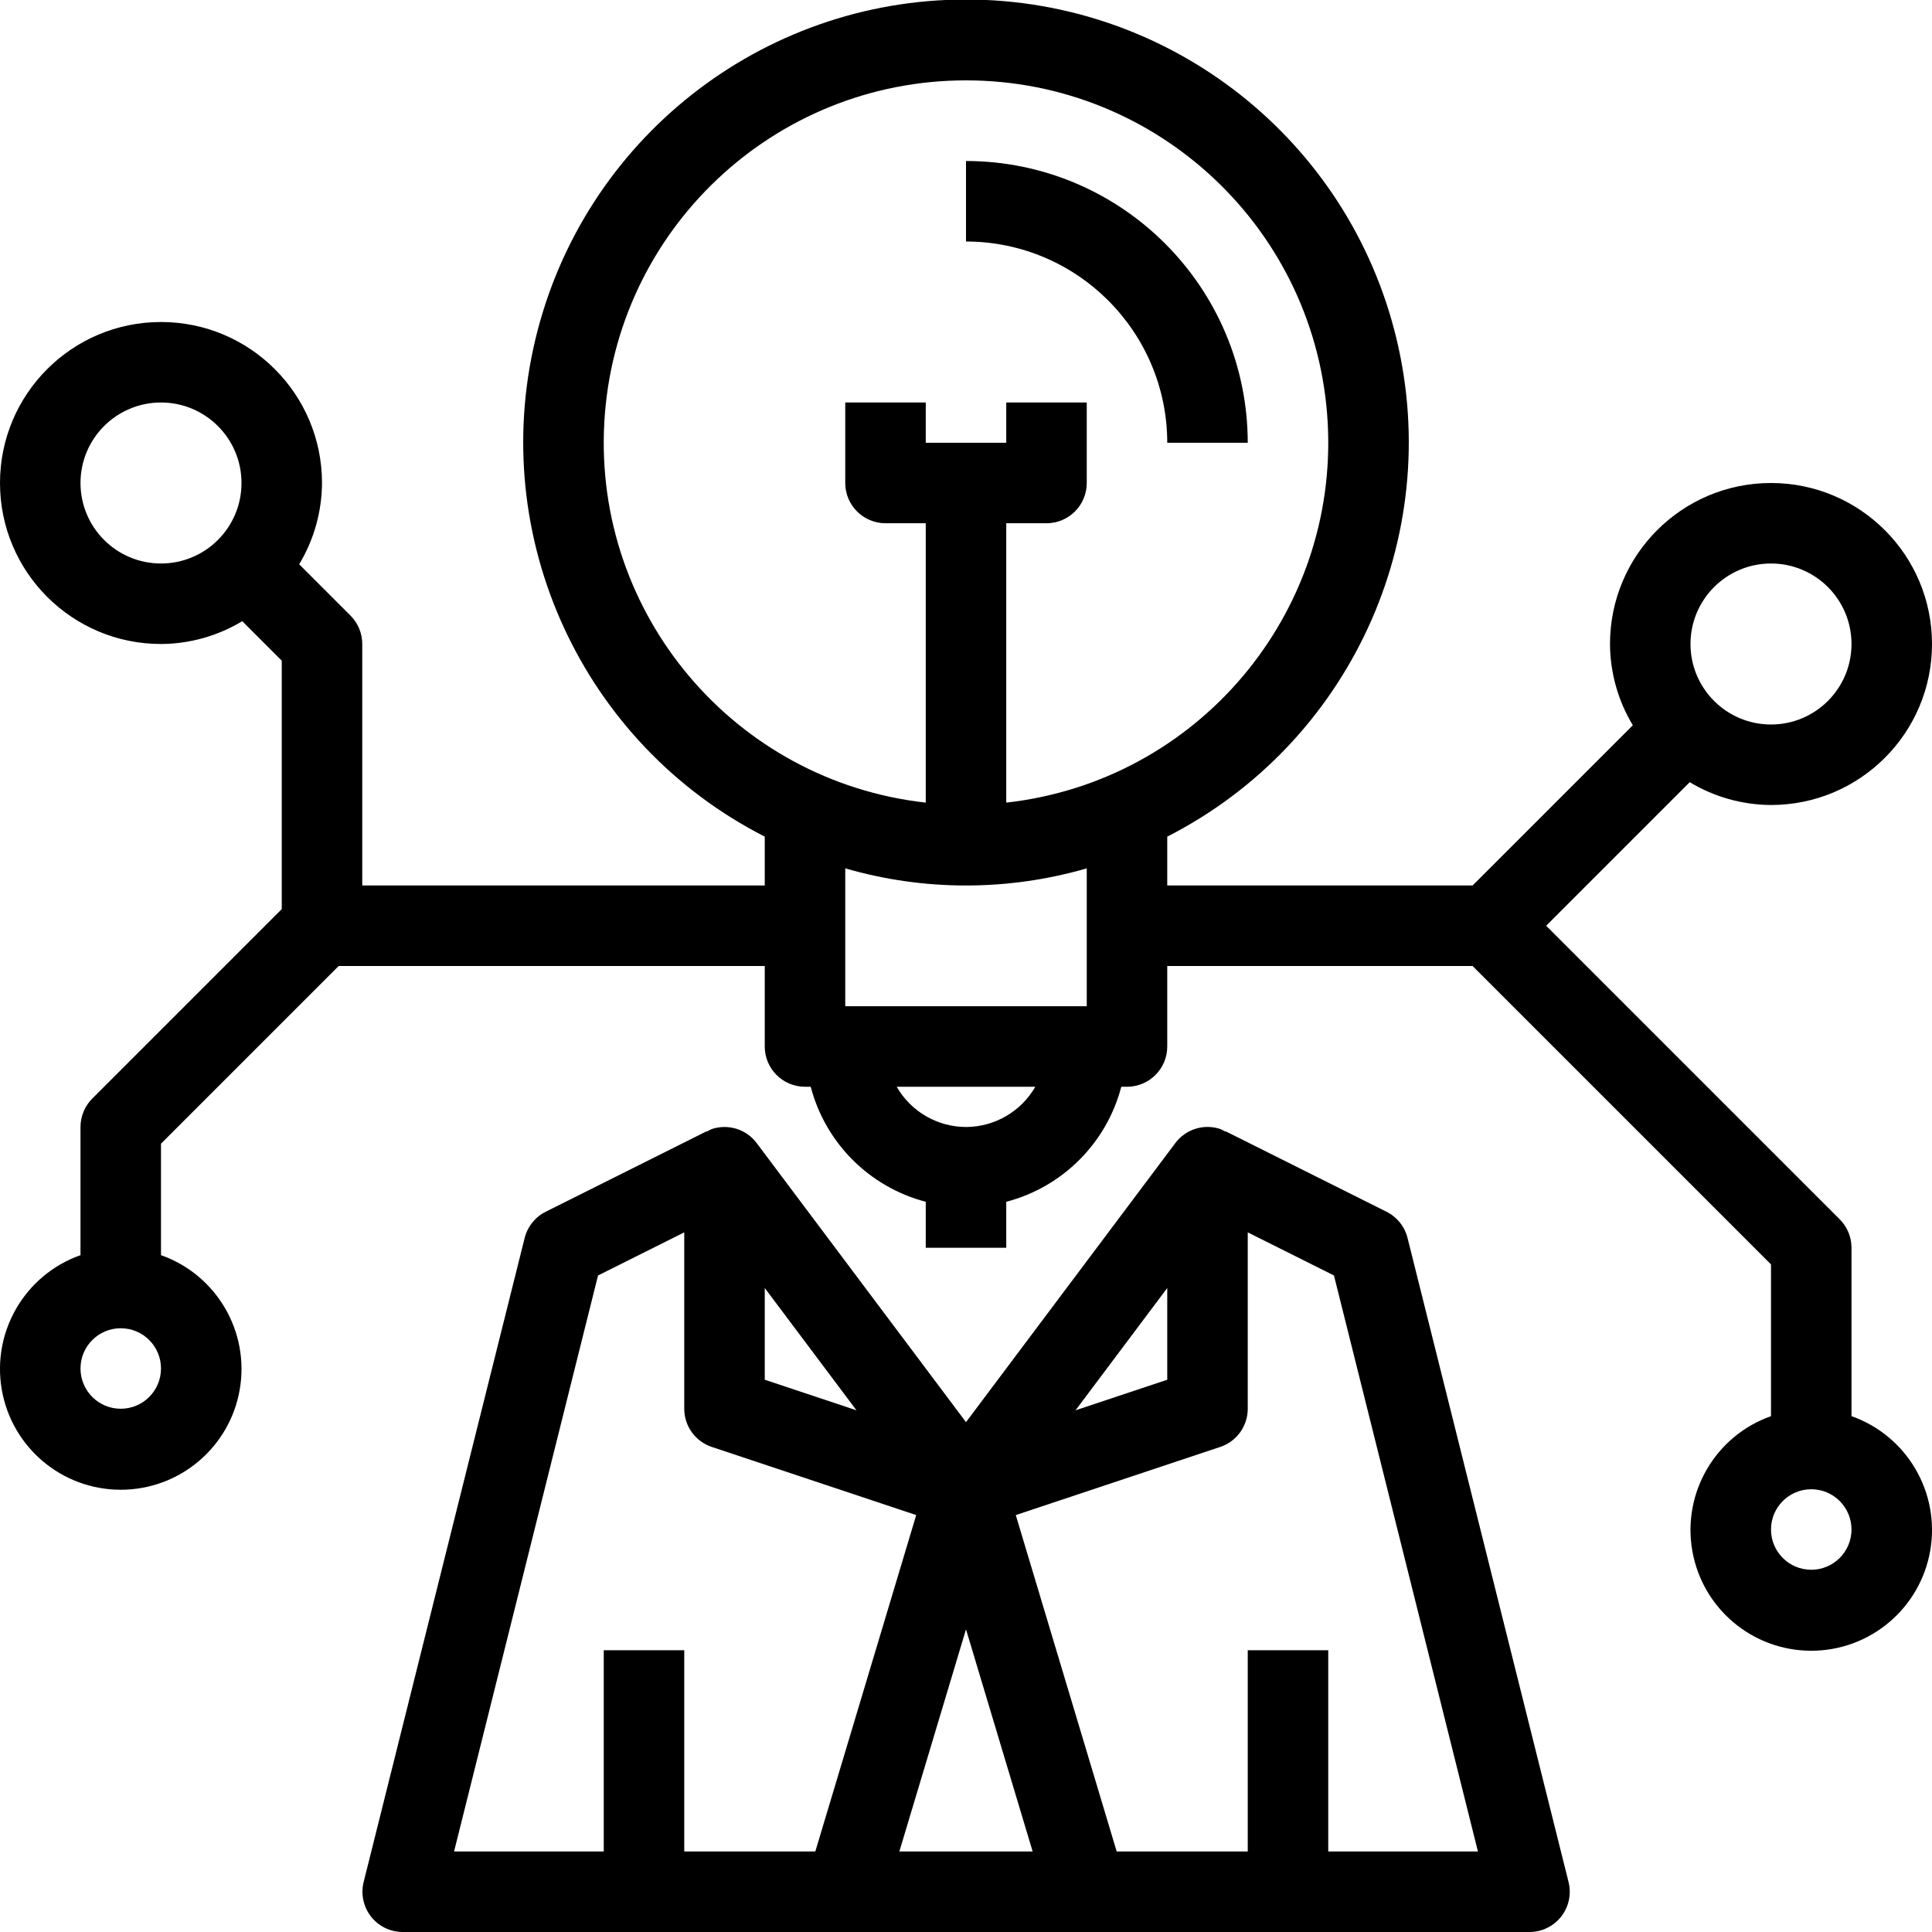
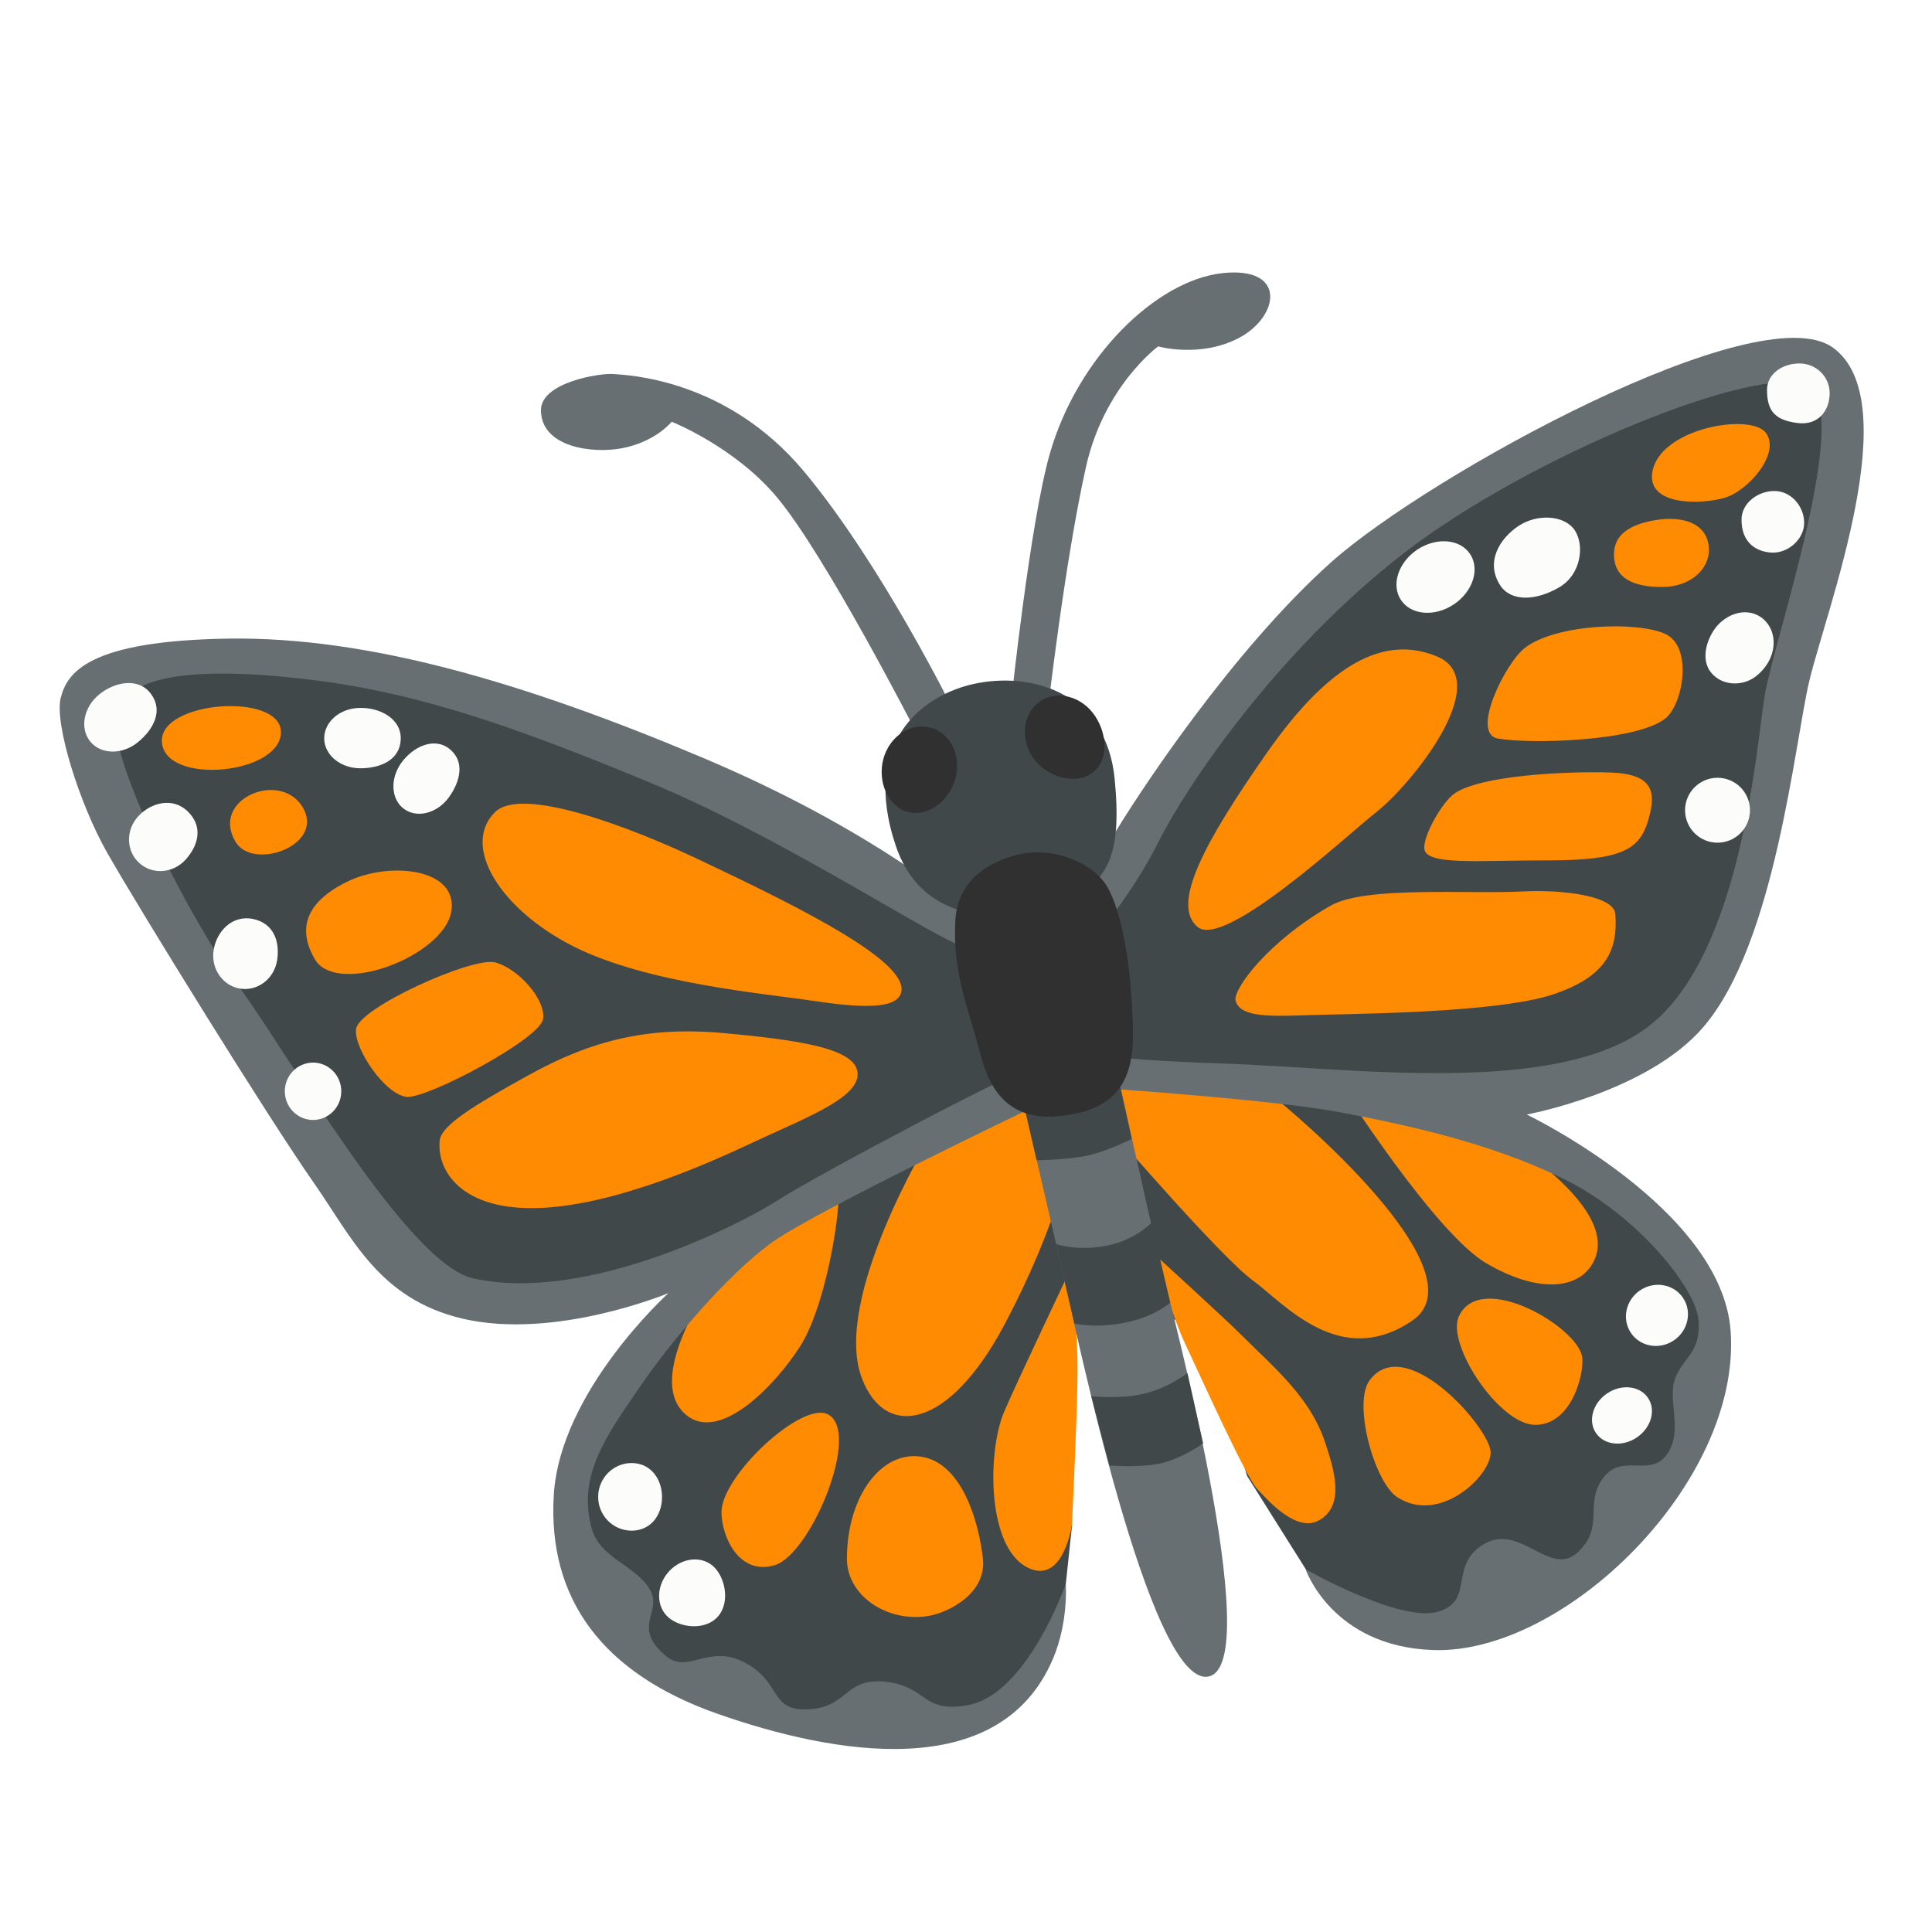
- <svg xmlns="http://www.w3.org/2000/svg" viewBox="0 0 48 48">
-   <g id="_11-idea" data-name="11-idea">
-     <path d="M34.97,30.757a1,1,0,0,0-.523-.652l-4-2,0,.011a1.153,1.153,0,0,0-.126-.065A1,1,0,0,0,29.2,28.4L24,35.333,18.8,28.4a1,1,0,0,0-1.116-.349,1.153,1.153,0,0,0-.126.065l0-.011-4,2a1,1,0,0,0-.523.652l-4,16A1,1,0,0,0,10,48H38a1,1,0,0,0,.97-1.243ZM29,32v2.279l-2.279.76ZM19,32l2.279,3.039L19,34.279ZM17,46V41H15v5H11.281l3.577-14.311L17,30.618V35a1,1,0,0,0,.684.949l5.079,1.693L20.256,46Zm5.344,0L24,40.48,25.656,46ZM33,46V41H31v5H27.744l-2.507-8.358,5.079-1.693A1,1,0,0,0,31,35V30.618l2.142,1.071L36.719,46Z" />
-     <path d="M46,35.184V31a1,1,0,0,0-.293-.707L38.414,23l3.567-3.567A3.947,3.947,0,0,0,44,20a4,4,0,1,0-4-4,3.947,3.947,0,0,0,.567,2.019L36.586,22H29V20.786a11,11,0,1,0-10,0V22H9V16a1,1,0,0,0-.293-.707L7.433,14.019A3.947,3.947,0,0,0,8,12a4,4,0,1,0-4,4,3.947,3.947,0,0,0,2.019-.567L7,16.414v6.172L2.293,27.293A1,1,0,0,0,2,28v3.184a3,3,0,1,0,2,0v-2.77L8.414,24H19v2a1,1,0,0,0,1,1h.142A4,4,0,0,0,23,29.858V31h2V29.858A4,4,0,0,0,27.858,27H28a1,1,0,0,0,1-1V24h7.586L44,31.414v3.77a3,3,0,1,0,2,0ZM44,14a2,2,0,1,1-2,2A2,2,0,0,1,44,14ZM4,14a2,2,0,1,1,2-2A2,2,0,0,1,4,14ZM3,35a1,1,0,1,1,1-1A1,1,0,0,1,3,35Zm21-7a1.993,1.993,0,0,1-1.722-1h3.444A1.993,1.993,0,0,1,24,28Zm3-3H21V21.574a10.776,10.776,0,0,0,6,0Zm-2-5.059V13h1a1,1,0,0,0,1-1V10H25v1H23V10H21v2a1,1,0,0,0,1,1h1v6.941a9,9,0,1,1,2,0ZM45,39a1,1,0,1,1,1-1A1,1,0,0,1,45,39Z" />
-     <path d="M24,4V6a5.006,5.006,0,0,1,5,5h2A7.008,7.008,0,0,0,24,4Z" />
-   </g>
+ <svg xmlns="http://www.w3.org/2000/svg" width="800px" height="800px" viewBox="0 0 128 128" aria-hidden="true" role="img" class="iconify iconify--noto" preserveAspectRatio="xMidYMid meet">
+   <path fill="#41484a" d="M71.08 63.95l4.69-9.39l10.51-13.51L99.8 31.1l13.51-6.2l7.28-.18l1.83 2.81l-3.1 14.22l-4.93 20.98l-3.09 5.06l-7.32 4.09L96.51 73l7.61 3.52l5.63 4.37l3.23 4.5v6.06l-2.81 7.88l-8.45 6.76l-5.21 1.97l-8.16-1.97l-1.83-2.11l-3.9-6.2l-2.72-9.29l-5.49-2.82l-5.3 2.91l1.92 12.44l-.42 3.94l-.7 2.82l-1.97 3.94l-5.07 2.95l-7.18.15l-9.29-2.54l-5.49-4.22l-3.38-5.63l.84-7.46l9.57-12.25l-8.02 2.95l-10.28.29l-8.44-9.16L8.24 55.83l-3.23-9.29l2.67-2.82h7.74l16.62 2.68l18.16 7.18l13.09 7.46z" />
+   <path d="M67.02 46.26s1.23-11.63 2.53-16.19c1.83-6.41 7.04-11.47 11.4-11.97c4.36-.49 3.8 2.89 1.13 4.29c-2.57 1.35-5.35.56-5.35.56s-3.59 2.62-4.79 8.02c-1.41 6.34-2.53 16.19-2.53 16.19l-2.39-.9z" fill="#676f72" />
+   <path d="M63.15 47.03s-4.77-9.69-9.92-15.84c-5.14-6.12-11.68-6.34-12.6-6.41c-.92-.07-4.79.56-4.79 2.39c0 2.46 3.4 2.9 5.35 2.53c2.25-.42 3.31-1.76 3.31-1.76s4.18 1.66 6.97 5c3.24 3.87 9.22 15.56 9.22 15.56l.42 1.55l2.04-3.02z" fill="#676f72" />
+   <path d="M54.84 93.7c-1.75-.87-7.04 4.08-7.04 6.48c0 1.57 1.13 4.22 3.52 3.52c2.4-.71 5.78-8.88 3.52-10z" fill="#ff8b03" />
+   <path d="M45.41 93.7c2.25 1.97 5.97-1.95 7.6-4.5c1.97-3.1 2.96-10.84 2.39-10.56c-.56.28-7.6 5.35-7.6 5.35s-5.34 7.13-2.39 9.71z" fill="#ff8b03" />
+   <path d="M56.11 103.27c0 2.46 2.67 4.22 5.35 3.8c1.4-.22 3.91-1.52 3.66-3.8c-.28-2.53-1.41-6.34-4.08-6.76c-2.68-.42-4.93 2.68-4.93 6.76z" fill="#ff8b03" />
+   <path d="M71.01 83.91s-3.69 7.75-4.49 9.64c-1.13 2.67-1.17 9.34 1.83 10.42c2.14.77 2.67-2.96 2.67-2.96s.37-7.64.37-10.17c.01-2.53-.38-6.93-.38-6.93z" fill="#ff8b03" />
+   <path d="M73.85 75.12s7.04 8.17 9.15 9.71c2.11 1.55 5.77 5.91 10.56 2.67c4.79-3.24-8.17-14.08-9.29-14.92C83.14 71.74 73 71.6 73 71.6l.85 3.52z" fill="#ff8b03" />
+   <path d="M76.38 83s4.92 4.49 5.91 5.49c2.11 2.11 4.5 4.07 5.49 7.04c.56 1.69 1.41 4.22-.42 5.21c-1.51.81-3.4-1.39-4.08-2.11c-.69-.72-3.33-6.53-4.87-9.84c-.64-1.36-2.03-5.79-2.03-5.79z" fill="#ff8b03" />
+   <path d="M90.74 91.45c-1.13 1.52.32 6.76 1.83 7.74c2.82 1.83 6.19-1.41 6.19-2.96c.01-1.55-5.63-8.02-8.02-4.78z" fill="#ff8b03" />
+   <path d="M88.91 72.02s6.19 9.71 9.57 11.68s6.04 1.75 7.04 0c2.25-3.94-7.46-9.29-7.46-9.29l-9.15-2.39z" fill="#ff8b03" />
+   <path d="M96.65 87.22c-.84 1.83 2.67 7.18 5.07 7.18s3.26-3.39 3.1-4.5c-.28-1.97-6.73-5.8-8.17-2.68z" fill="#ff8b03" />
+   <path d="M61.6 75.4s-6.49 10.66-4.5 15.91c1.55 4.08 5.77 3.38 9.43-3.52s4.36-11.26 4.36-11.26l-1.13-3.94l-8.16 2.81z" fill="#ff8b03" />
+   <path d="M63.99 60.33s-5.77-5.21-17.46-10.14s-22.1-8.02-31.39-7.88s-10.7 2.25-11.12 3.94c-.42 1.69 1.24 7.02 3.1 10.28c2.25 3.94 10.7 17.6 13.66 21.82c2.55 3.65 4.31 7.7 9.85 9.01c6.15 1.45 13.66-1.69 13.66-1.69s-7.18 6.48-7.6 13.37c-.42 6.9 3.24 11.83 10.84 14.5s18.7 4.72 22.24-3.66c1.03-2.44.84-4.93.84-4.93s-2.56 7.31-6.48 8.02c-3.1.56-2.67-1.27-5.49-1.55c-2.82-.28-2.39 1.83-5.35 1.83c-2.27 0-1.55-1.83-3.94-3.1s-3.75.78-5.21-.42c-2.39-1.97-.14-2.96-1.13-4.5c-.99-1.55-3.26-2.02-3.8-3.94c-.99-3.52.99-6.19 3.1-9.29c2.11-3.1 5.91-7.6 8.87-9.71c2.96-2.11 17.53-9.06 17.53-9.06s.77-2.62-.35-2.48c-1.13.14-14.36 7.18-16.76 8.73c-2.39 1.55-12.74 6.91-20.27 5.21c-4.36-.99-12.23-14.87-15.41-19.19c-3.18-4.32-8.68-14.92-8.24-17.98c.41-2.82 5.21-3.38 12.53-2.53c7.32.84 13.8 3.1 22.95 6.9S62.73 62.73 64 62.73c1.26 0-.01-2.4-.01-2.4z" fill="#676f72" />
+   <path d="M72.58 62.02s-1.13-2.72.84-6.1s8.31-12.9 14.78-18.68c6.48-5.77 28.3-17.74 33.22-14.22c4.93 3.52-.42 17.36-1.55 22.1c-.98 4.13-2.25 17.41-7.04 22.95c-3.72 4.31-11.68 5.77-11.68 5.77s12.94 6.21 13.51 14.36c.7 10-10.98 21.42-19.71 21.12c-6.71-.23-8.45-5.35-8.45-5.35s6.19 3.52 8.73 2.82c2.53-.7.7-3.1 3.1-4.5s4.36 2.25 6.19.56s.42-3.24 1.69-4.93c1.27-1.69 3.1 0 4.22-1.55c1.13-1.55 0-3.66.56-5.07c.56-1.41 1.69-1.69 1.55-3.8c-.14-2.11-4.08-7.04-9.01-9.43s-10.28-3.52-14.64-4.36c-4.36-.84-15.63-1.6-15.63-1.6s-.99-2.3-.42-2.21c1.13.19 3.94.42 8.17.56c8.54.28 22.24 2.25 28.3-2.53s7.04-18.3 7.6-21.82s5.91-19.01 2.82-20.55c-3.1-1.55-18.34 4.61-26.7 11.07s-14.4 15.4-16.23 19.06c-1.83 3.66-4.22 6.33-4.22 6.33z" fill="#676f72" />
+   <path d="M72.41 58.68c.77-1.06 1.95-1.89 1.44-7.07c-.56-5.7-5.46-7.14-9.33-6.3c-3.14.68-7.57 3.63-5.17 10.73c2.12 6.31 9.29 4.36 9.29 4.36s2.99-.67 3.77-1.72z" fill="#41484a" />
+   <ellipse transform="rotate(-33.726 95.108 38.234)" cx="95.11" cy="38.23" rx="2.75" ry="2.18" fill="#fcfdfa" />
+   <path d="M117.21 41.47c-.63-1.03-2.01-1.26-3.17-.28c-.79.66-1.44 2.24-.77 3.24c.67 1 2.14 1.12 3.1.35c1.18-.95 1.41-2.37.84-3.31z" fill="#fcfdfa" />
+   <path d="M104.33 35.13c-.67-1-2.47-1.12-3.73-.28s-2.21 2.41-1.2 3.94c.7 1.06 2.31 1.04 3.87.14c1.48-.84 1.73-2.79 1.06-3.8z" fill="#fcfdfa" />
+   <path d="M121.22 26.05c0 1.09-.7 2.18-2.18 1.97c-1.35-.19-1.97-.7-1.97-2.18c0-1.09 1.04-1.76 2.15-1.76s2 .88 2 1.97z" fill="#fcfdfa" />
+   <path d="M119.53 34.64c0 1.09-1.08 2.04-2.18 1.97c-1.06-.07-1.97-.7-1.97-2.18c0-1.09 1.07-1.9 2.18-1.9s1.97 1.02 1.97 2.11z" fill="#fcfdfa" />
+   <circle cx="113.79" cy="53.68" r="2.15" fill="#fcfdfa" />
+   <ellipse cx="20.74" cy="72.3" rx="1.87" ry="1.9" fill="#fcfdfa" />
+   <path d="M10 45.97c.83 1.11.18 2.35-.86 3.2c-1.03.85-2.45.83-3.16-.04s-.45-2.27.59-3.12c1.04-.85 2.62-1.14 3.43-.04z" fill="#fcfdfa" />
+   <path d="M16.74 60.88c1.42.28 1.81 1.53 1.62 2.74c-.19 1.22-1.28 2.06-2.44 1.88c-1.16-.18-1.95-1.31-1.77-2.53s1.19-2.36 2.59-2.09z" fill="#fcfdfa" />
+   <path d="M12.46 53.78c1.03 1.02.66 2.27-.17 3.18c-.83.91-2.2 1.01-3.07.21c-.87-.79-.9-2.17-.07-3.08c.83-.91 2.3-1.32 3.31-.31z" fill="#fcfdfa" />
+   <path d="M29.77 49.61c1.04.82.74 2.14-.02 3.2s-2.08 1.42-2.96.8s-.97-1.99-.21-3.06c.76-1.06 2.16-1.75 3.19-.94z" fill="#fcfdfa" />
+   <path d="M26.55 48.97c-.04 1.36-1.31 1.92-2.64 1.93c-1.33.02-2.42-.87-2.43-1.97c-.01-1.11 1.05-2.02 2.38-2.03c1.33-.02 2.73.72 2.69 2.07z" fill="#fcfdfa" />
+   <path d="M43.86 99.19c0 1.23-.78 2.22-2.01 2.22s-2.22-1-2.22-2.24c0-1.23.99-2.24 2.22-2.24s2.01 1.02 2.01 2.26z" fill="#fcfdfa" />
+   <path d="M47.59 107.07c-.8.95-2.44.81-3.28.11c-.83-.7-.86-2.04-.06-2.99s2.12-1.16 2.96-.46c.83.7 1.18 2.39.38 3.34z" fill="#fcfdfa" />
+   <ellipse transform="rotate(-33.973 107.471 93.774)" cx="107.46" cy="93.77" rx="2.08" ry="1.76" fill="#fcfdfa" />
+   <ellipse transform="rotate(-33.973 109.79 87.148)" cx="109.78" cy="87.14" rx="2.08" ry="2" fill="#fcfdfa" />
+   <path d="M95.2 43.49c-3.49-1.45-7.13.47-11.26 6.38s-6.38 10.04-4.6 11.54s10-6.16 11.73-7.51c2.53-1.97 7.98-8.82 4.13-10.41z" fill="#ff8b03" />
+   <path d="M88.16 60c2.32-1.32 9.1-.75 12.76-.94c2.44-.13 6.01.25 6.1 1.5c.19 2.53-.75 4.13-3.94 5.26s-10.7 1.31-15.49 1.41c-2.82.06-5.41.34-5.73-.94c-.18-.75 2.17-3.94 6.3-6.29z" fill="#ff8b03" />
+   <path d="M99.24 48.93c2.16.38 9.1.19 11.07-1.31c1.2-.92 1.88-4.79 0-5.63c-1.88-.84-7.23-.66-9.29.94c-1.27.97-3.62 5.68-1.78 6z" fill="#ff8b03" />
+   <path d="M109.47 31.29c-.36 2.21 3.19 2.16 4.79 1.69c1.6-.47 3.75-3 2.72-4.32c-1.04-1.32-7.05-.28-7.51 2.63z" fill="#ff8b03" />
+   <path d="M106.93 36.73c0 1.6 1.31 2.16 3.19 2.16s3.1-1.19 3.1-2.44c0-1.69-1.6-2.35-3.66-1.97c-1.57.28-2.63.94-2.63 2.25z" fill="#ff8b03" />
+   <path d="M94.36 56.16c0 1.2 3.38.84 8.26.84s6.01-.75 6.57-2.63c.56-1.88.38-3.1-2.53-3.19c-2.91-.09-8.63.19-10.32 1.41c-.77.55-1.98 2.63-1.98 3.57z" fill="#ff8b03" />
+   <path d="M29.13 75.58c-.2 2.15 1.69 4.88 7.32 4.41s12.3-3.79 14.08-4.6c3.28-1.5 6.29-2.72 6.29-4.22c0-1.69-3.75-2.25-8.82-2.72c-5.07-.47-8.82.47-13.05 2.82c-3.53 1.96-5.73 3.28-5.82 4.31z" fill="#ff8b03" />
+   <path d="M23.59 68.17c-.17 1.3 1.97 4.41 3.38 4.5c1.41.09 8.82-3.85 9.01-5.16c.19-1.31-1.69-3.38-3.19-3.75c-1.5-.38-9.01 3-9.2 4.41z" fill="#ff8b03" />
+   <path d="M32.79 53.81c-2.26 2.26.38 6.48 5.26 8.92c4.88 2.44 12.67 3.1 15.77 3.57c3.1.47 5.35.56 5.82-.38c1.01-2.01-6.48-5.73-13.42-9.01c-4.33-2.05-11.65-4.88-13.43-3.1z" fill="#ff8b03" />
+   <path d="M10.73 49.21c.28 2.82 7.79 2.1 7.88-.66c.1-2.72-8.16-2.15-7.88.66z" fill="#ff8b03" />
+   <path d="M15.61 55.78c1.17 1.95 6.01.19 4.41-2.35c-1.52-2.41-6.1-.46-4.41 2.35z" fill="#ff8b03" />
+   <path d="M20.87 63.57c.77 1.31 3.33 1.22 5.73.09c1.6-.75 3.7-2.29 3.28-4.13c-.47-2.06-4.32-2.35-6.85-1.13c-1.79.87-3.76 2.45-2.16 5.17z" fill="#ff8b03" />
+   <path d="M74.06 71.24L67.79 73s1.94 8.4 2.67 11.54c.77 3.31 5.7 27.17 9.57 26.54c3.99-.65-2.67-25.34-3.31-28.02c-.6-2.57-2.66-11.82-2.66-11.82z" fill="#676f72" />
+   <path d="M73.43 82.51c1.85-.4 2.87-1.51 2.87-1.51l1.23 5.3s-.93.86-2.76 1.28c-2.02.47-3.59.11-3.59.11l-1.21-5.26c-.01-.01 1.48.5 3.46.08z" fill="#41484a" />
+   <path d="M67.79 73l6.26-1.76l.93 4.22s-1.65.83-2.99 1.11c-1.34.28-3.31.3-3.31.3L67.79 73z" fill="#41484a" />
+   <path d="M72.3 92.5s1.78.21 3.4-.14c1.62-.35 2.97-1.39 2.97-1.39l1.04 4.66s-1.54 1.09-2.95 1.35c-1.45.27-3.28.11-3.26.11l-1.2-4.59z" fill="#41484a" />
+   <path d="M67.23 56.67c-2.19.61-3.83 1.97-3.94 4.36c-.14 3.1.56 4.93 1.41 7.88c.54 1.89 1.17 6.22 6.9 4.79c3.94-.99 3.52-4.65 3.38-7.32c-.14-2.69-.7-6.19-1.69-7.74c-.92-1.44-3.52-2.67-6.06-1.97z" fill="#303031" />
+   <path d="M72.54 47.42c.87 1.29.9 3.07-.24 3.83c-1.13.76-3 .22-3.87-1.07c-.87-1.29-.65-2.95.48-3.72c1.14-.76 2.76-.33 3.63.96z" fill="#303031" />
+   <path d="M63.3 51.58c-.42 1.5-1.86 2.58-3.17 2.21c-1.32-.37-2.01-2.03-1.6-3.53c.42-1.5 1.82-2.42 3.14-2.05s2.04 1.87 1.63 3.37z" fill="#303031" />
</svg>
